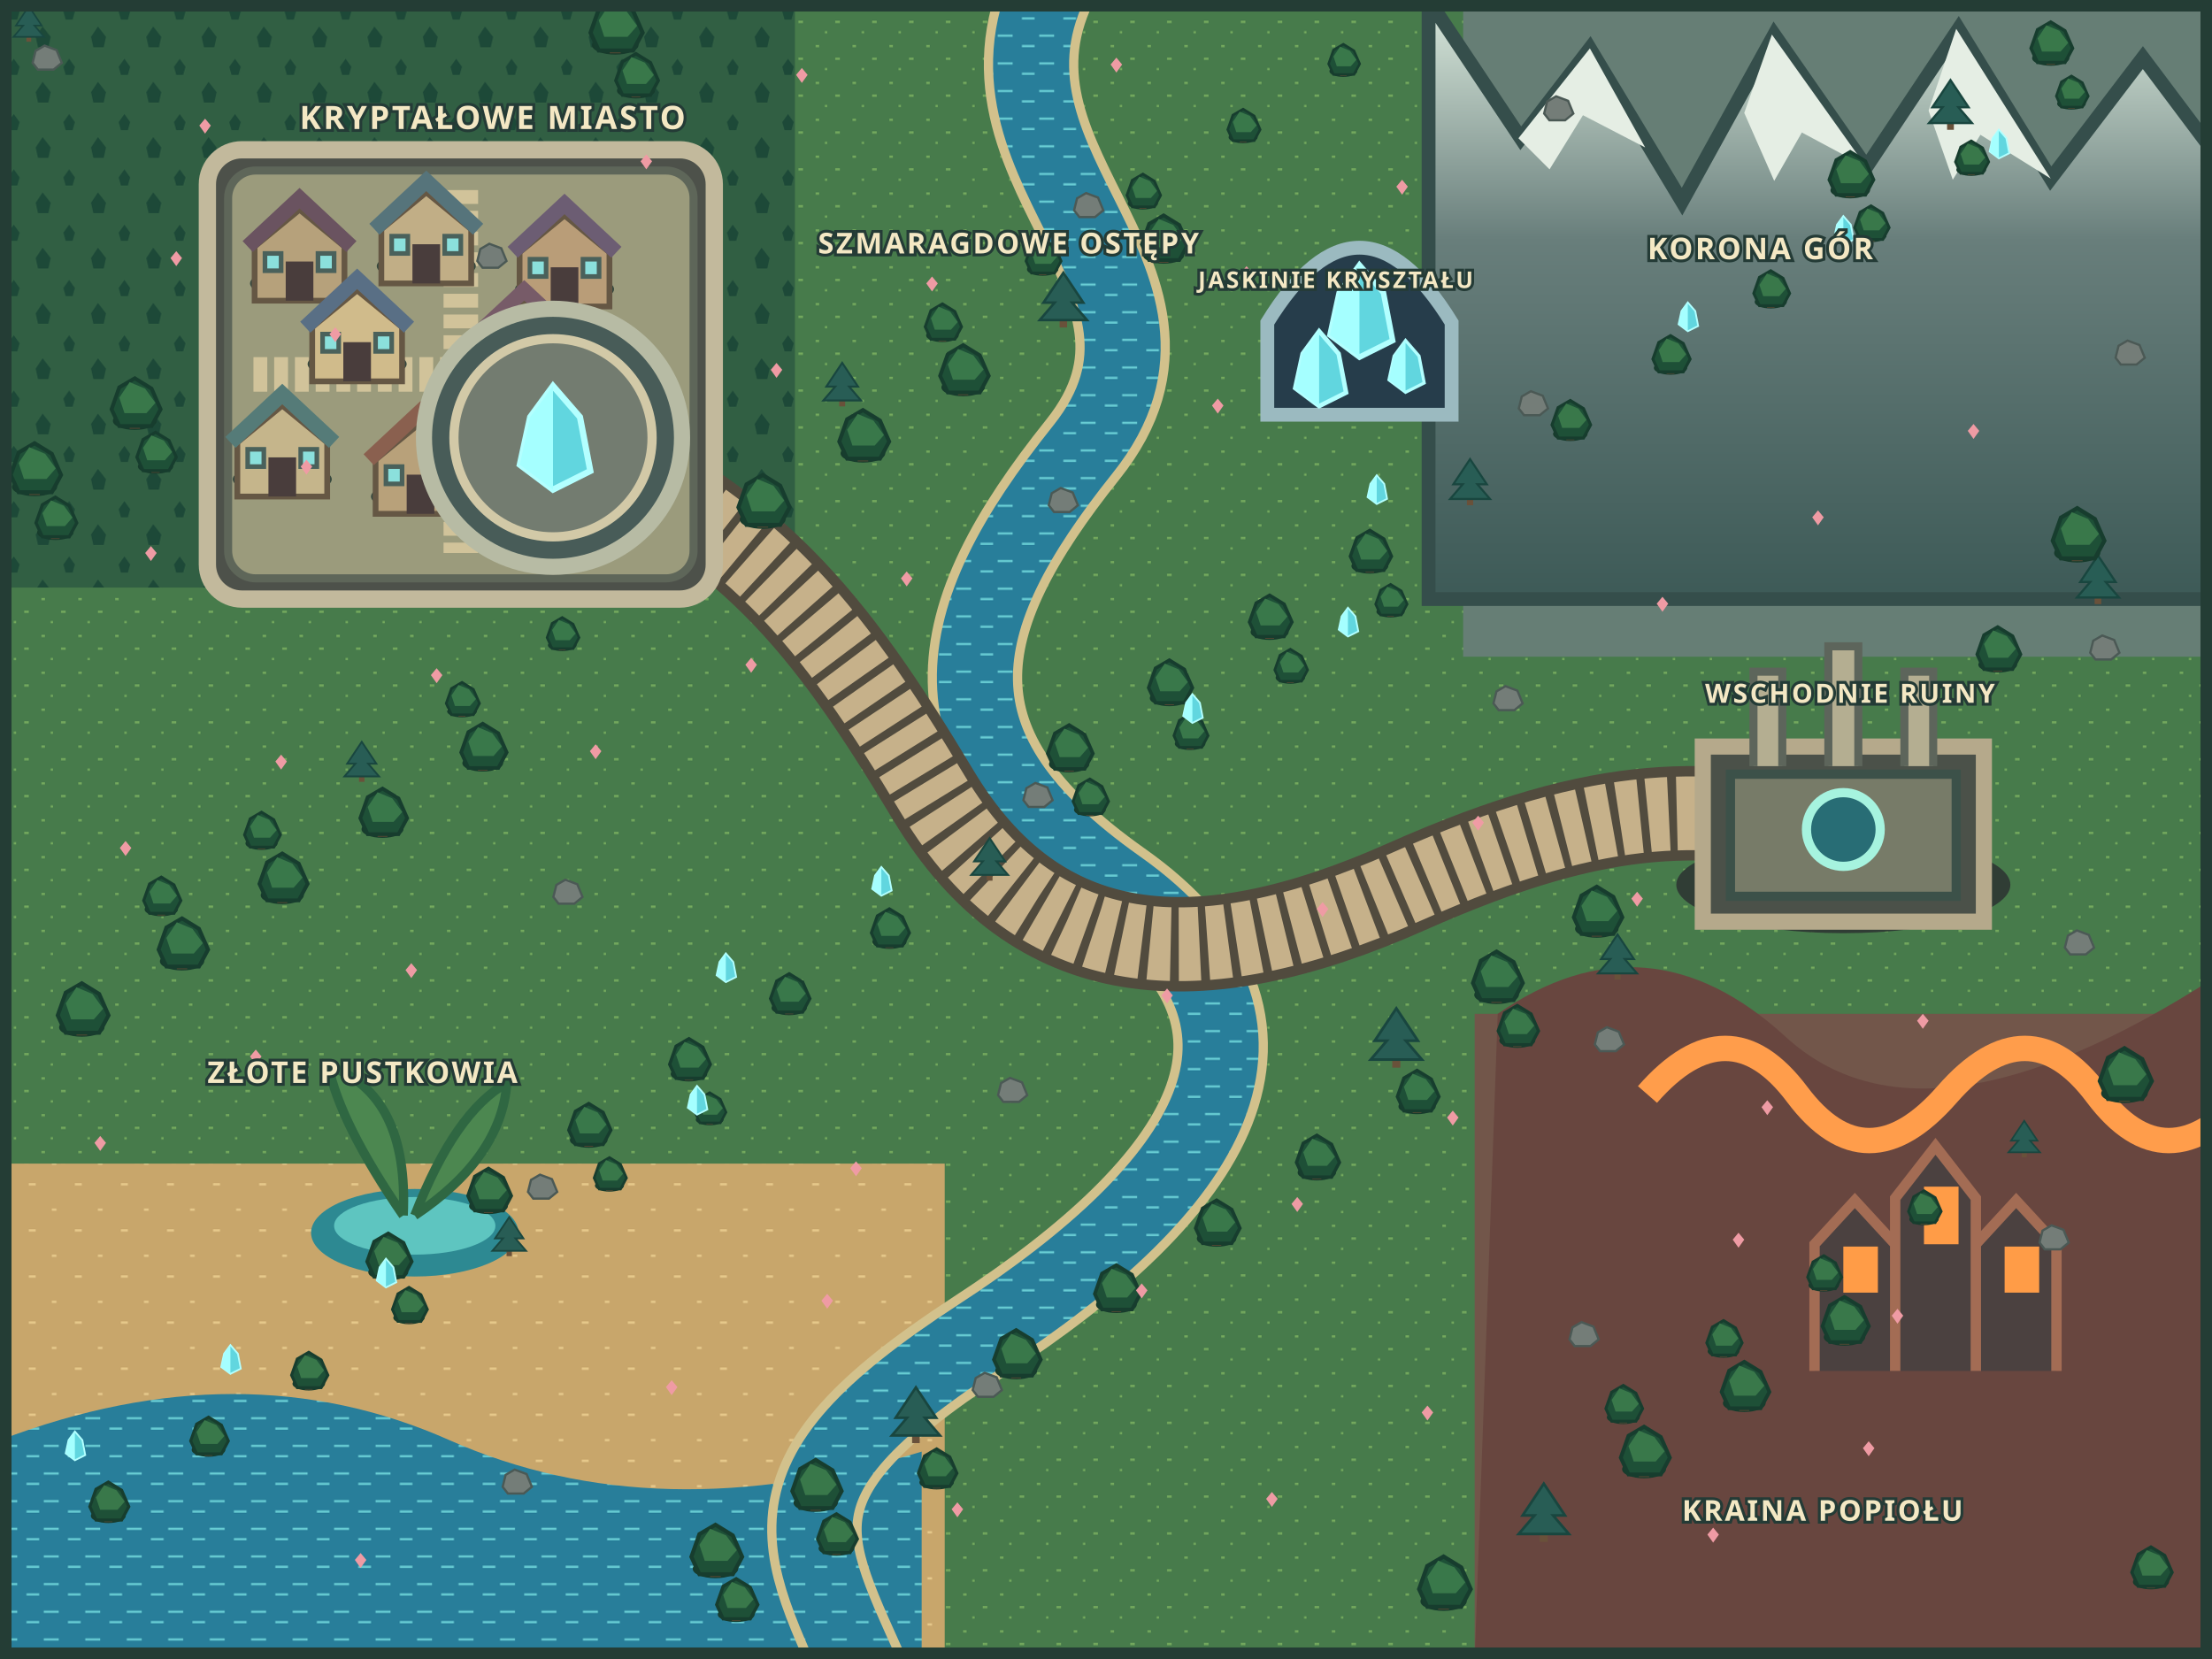
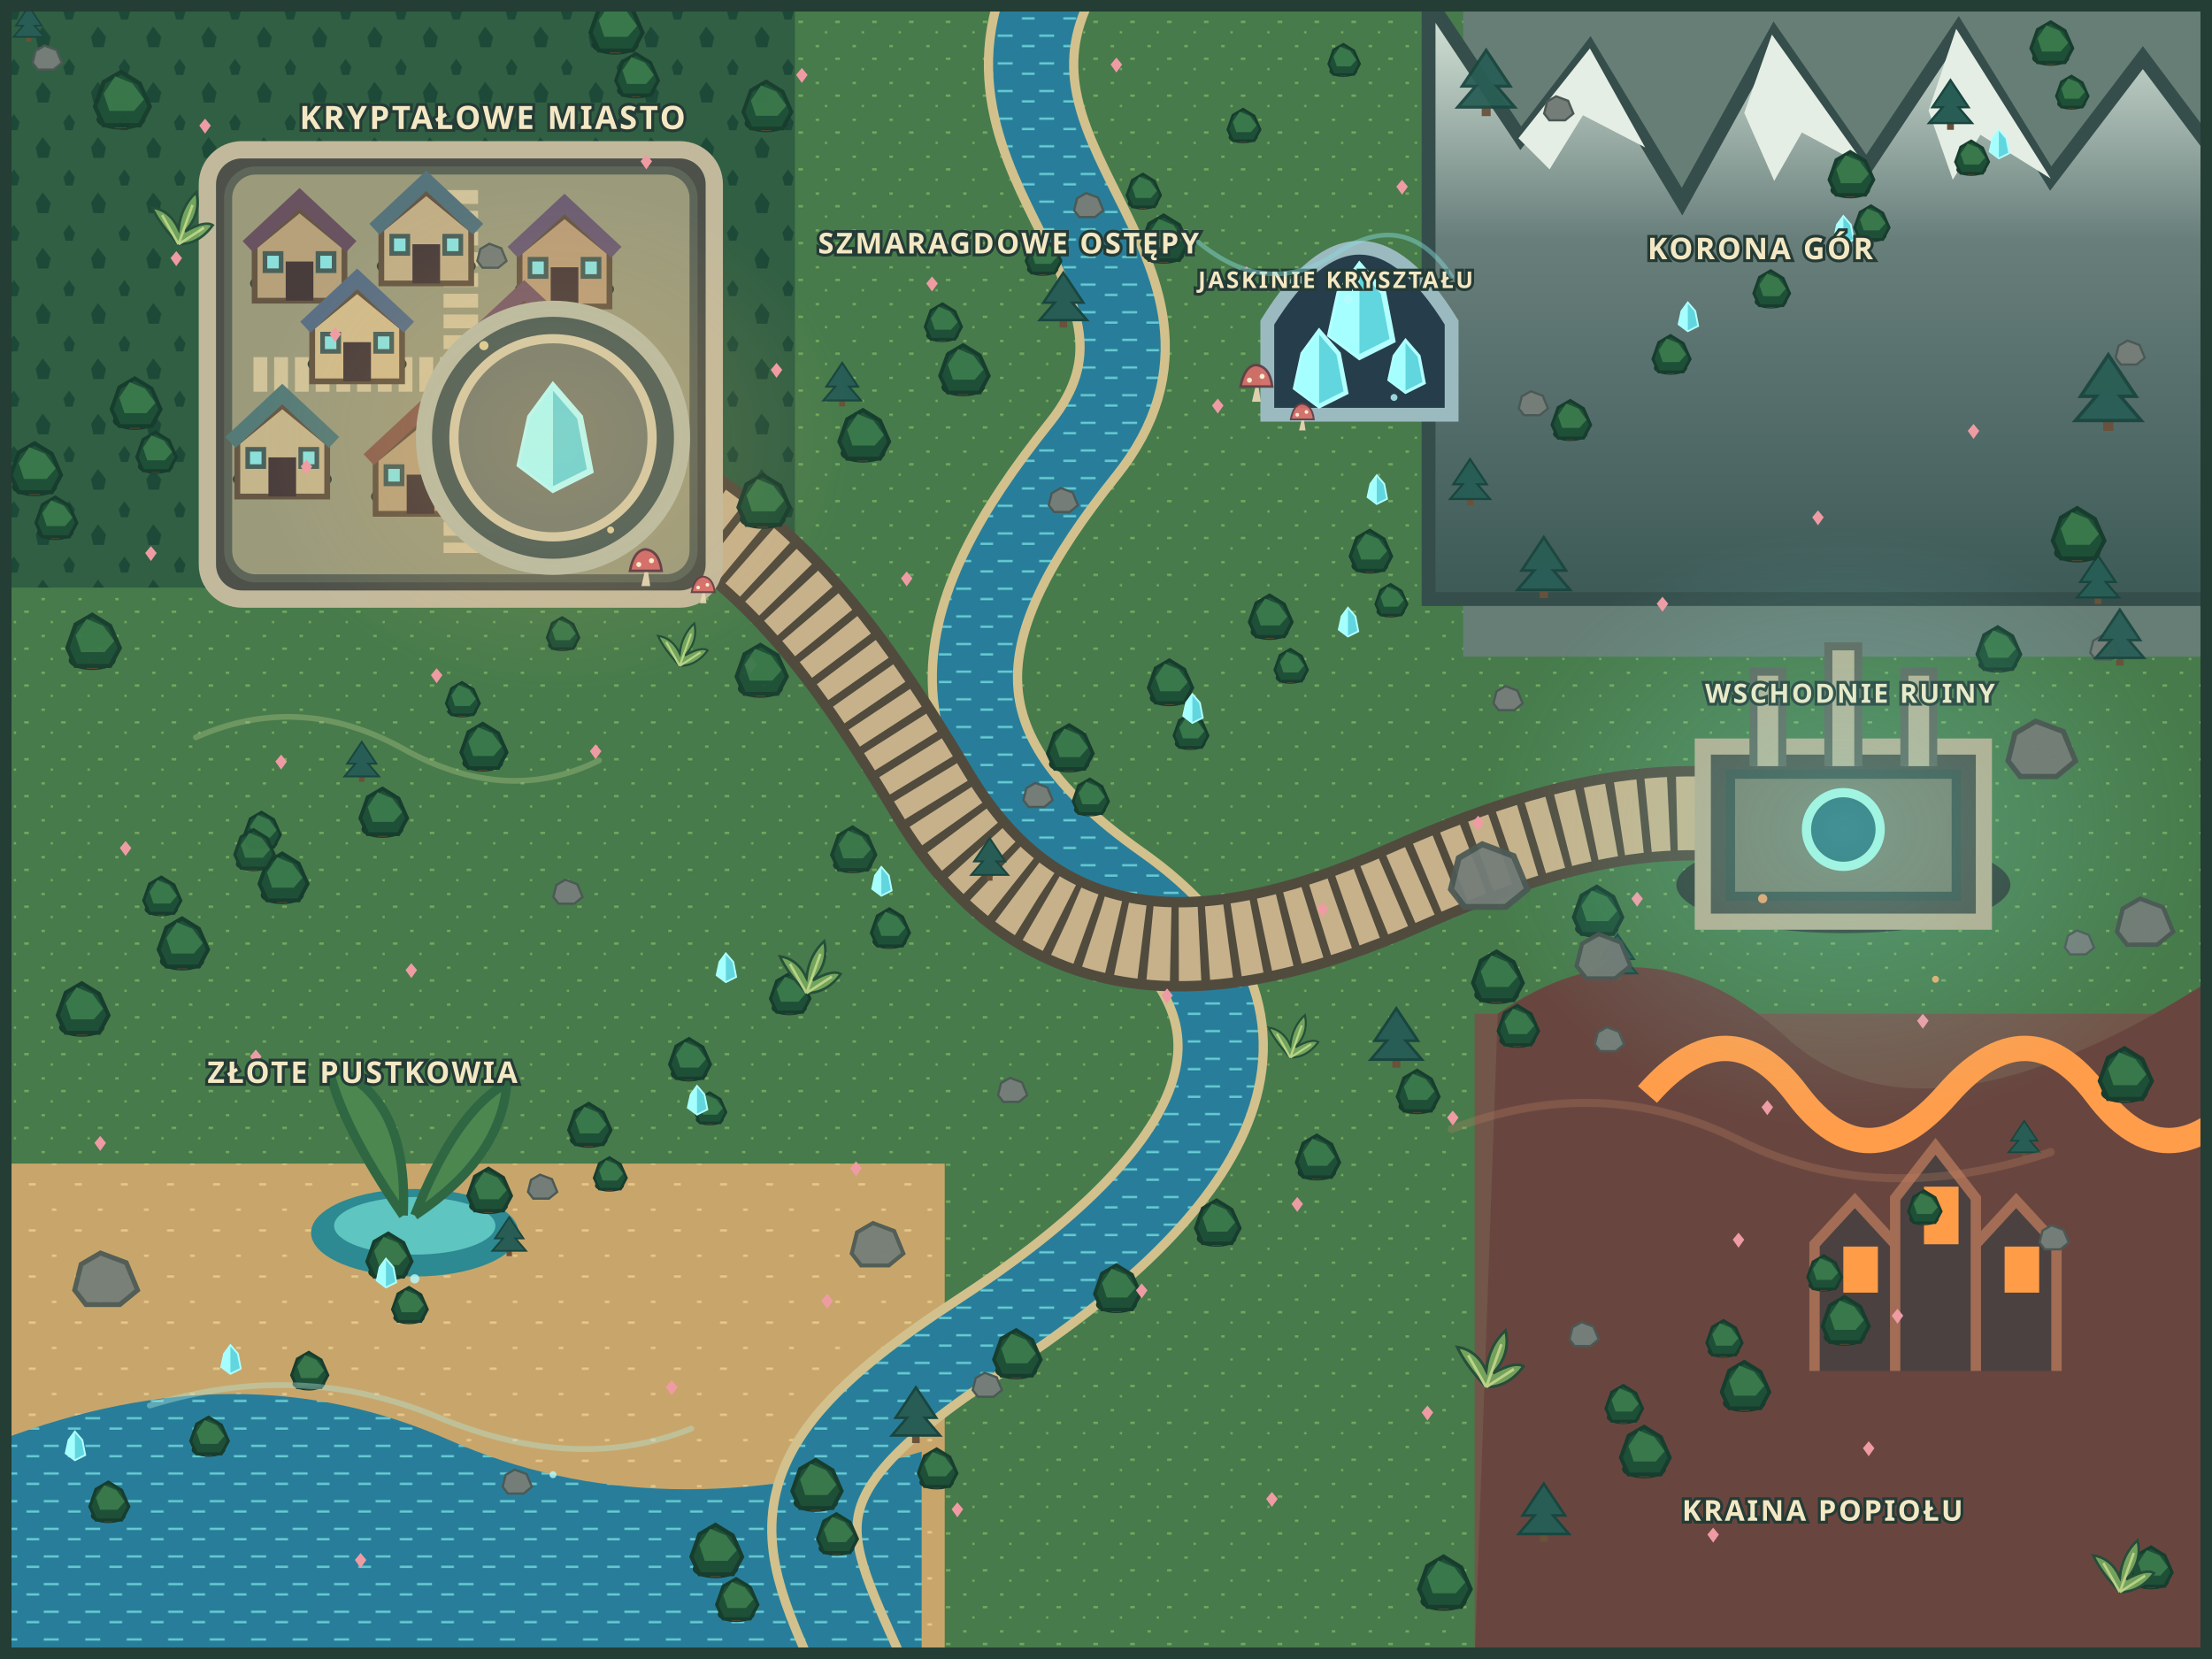
<svg xmlns="http://www.w3.org/2000/svg" width="1920" height="1440" viewBox="0 0 1920 1440">
  <defs>
    <pattern id="g" width="32" height="32" patternUnits="userSpaceOnUse">
      <rect width="32" height="32" fill="#477b4b" />
      <path d="M4 7h3v2H4zM21 18h4v2h-4zM12 27h2v2h-2z" fill="#72a75c" />
    </pattern>
    <pattern id="f" width="48" height="48" patternUnits="userSpaceOnUse">
      <rect width="48" height="48" fill="#315f43" />
      <path d="M7 10l5-7 5 7-2 7H9zM31 32l6-9 7 9-2 9h-9z" fill="#1d4938" />
    </pattern>
    <pattern id="s" width="40" height="40" patternUnits="userSpaceOnUse">
      <rect width="40" height="40" fill="#c8a66b" />
      <path d="M5 9h4v2H5zM25 27h6v2h-6z" fill="#e5c88a" />
    </pattern>
    <pattern id="w" width="36" height="24" patternUnits="userSpaceOnUse">
      <rect width="36" height="24" fill="#287e9a" />
      <path d="M2 7h13m8 9h11" stroke="#64c8d0" stroke-width="2" />
    </pattern>
    <linearGradient id="m" x2="0" y2="1">
      <stop stop-color="#d9e8dc" />
      <stop offset=".4" stop-color="#687e7b" />
      <stop offset="1" stop-color="#3d5a57" />
    </linearGradient>
    <g id="tree">
      <ellipse cy="11" rx="17" ry="7" fill="#173b2c" />
      <path d="M-4 3h8v14h-8z" fill="#694c35" />
      <path d="M-18 2l6-17 12-7 13 8 7 16-7 13h-25z" fill="#1e5037" stroke="#173d2e" stroke-width="3" />
      <path d="M-12-7l8-12 12 5 8 11-7 8h-17z" fill="#39784a" />
    </g>
    <g id="pine">
      <path d="M-3 2h6v14h-6z" fill="#69513a" />
      <path d="M0-28l-16 24h9l-12 14h38L7-4h9z" fill="#285d55" stroke="#19463f" stroke-width="2" />
    </g>
    <g id="rock">
      <path d="M-18 7l4-16 12-7 16 6 7 17-11 9h-21z" fill="#747d78" stroke="#4b5955" stroke-width="3" />
    </g>
    <g id="cr">
      <path d="M0-25l13 15 5 26-18 9-16-12 5-23z" fill="#61d6df" stroke="#b3ffff" stroke-width="3" />
      <path d="M0-25v50l-16-12 5-23z" fill="#a5ffff" />
    </g>
  </defs>
  <rect width="1920" height="1440" fill="url(#g)" />
  <path d="M0 0H690V510H0z" fill="url(#f)" />
  <path d="M1270 0H1920V570H1270z" fill="#667e75" />
  <path d="M0 1010H820V1440H0z" fill="url(#s)" />
  <path d="M1280 880H1920V1440H1280z" fill="#72564a" />
  <path d="M0 1250Q210 1170 390 1250T800 1260V1440H0z" fill="url(#w)" />
  <path d="M1240 0L1320 120 1380 42 1460 175 1540 30 1620 145 1700 25 1780 155 1860 50 1920 130V520H1240z" fill="url(#m)" stroke="#354e4b" stroke-width="12" />
  <path d="M1318 120l62-78 48 86-54-28-29 47zM1538 30l82 115-56-30-24 42-26-59zM1698 25l82 130-61-38-24 39-21-60z" fill="#e5eee4" />
  <path d="M1300 880Q1430 790 1550 900T1920 850V1440H1280z" fill="#68463f" />
  <path d="M1430 950q70-80 130 0t130 0 130 0 130 0" fill="none" stroke="#ff9d4b" stroke-width="22" />
  <path d="M920 -30C820 140 1060 240 940 390S800 650 970 770 1050 1030 850 1160 700 1340 760 1480" fill="none" stroke="#d2c18c" stroke-width="82" />
  <path d="M920 -30C820 140 1060 240 940 390S800 650 970 770 1050 1030 850 1160 700 1340 760 1480" fill="none" stroke="url(#w)" stroke-width="66" />
  <path d="M480 380C650 450 720 540 810 690S1040 850 1220 770 1480 700 1600 720" fill="none" stroke="#514b3e" stroke-width="82" />
  <path d="M480 380C650 450 720 540 810 690S1040 850 1220 770 1480 700 1600 720" fill="none" stroke="#c6b18a" stroke-width="64" stroke-dasharray="18 7" />
  <rect x="180" y="130" width="440" height="390" rx="30" fill="#4d514a" stroke="#c2b99c" stroke-width="15" />
  <rect x="198" y="148" width="404" height="354" rx="24" fill="#9b9b7c" stroke="#5e6659" stroke-width="7" />
  <path d="M220 325H580M400 165V480" stroke="#d1c39a" stroke-width="30" stroke-dasharray="12 6" />
  <g transform="translate(260 220)">
    <ellipse cy="26" rx="43" ry="13" fill="#36483e" />
    <path d="M-39-6L0-38 39-6v47h-78z" fill="#b6a17b" stroke="#655744" stroke-width="5" />
    <path d="M-45-6L0-48 45-6" fill="none" stroke="#6a5360" stroke-width="13" />
    <path d="M-12 7h24v34h-24z" fill="#493d3c" />
    <path d="M-30 0h14v15h-14zM16 0h14v15H16z" fill="#8be0dc" stroke="#4a615b" stroke-width="4" />
  </g>
  <g transform="translate(370 205)">
    <ellipse cy="26" rx="43" ry="13" fill="#36483e" />
    <path d="M-39-6L0-38 39-6v47h-78z" fill="#c1ae86" stroke="#655744" stroke-width="5" />
    <path d="M-45-6L0-48 45-6" fill="none" stroke="#56747b" stroke-width="13" />
    <path d="M-12 7h24v34h-24z" fill="#493d3c" />
    <path d="M-30 0h14v15h-14zM16 0h14v15H16z" fill="#8be0dc" stroke="#4a615b" stroke-width="4" />
  </g>
  <g transform="translate(490 225)">
    <ellipse cy="26" rx="43" ry="13" fill="#36483e" />
    <path d="M-39-6L0-38 39-6v47h-78z" fill="#b99d78" stroke="#655744" stroke-width="5" />
    <path d="M-45-6L0-48 45-6" fill="none" stroke="#6c5d73" stroke-width="13" />
    <path d="M-12 7h24v34h-24z" fill="#493d3c" />
    <path d="M-30 0h14v15h-14zM16 0h14v15H16z" fill="#8be0dc" stroke="#4a615b" stroke-width="4" />
  </g>
  <g transform="translate(245 390)">
    <ellipse cy="26" rx="43" ry="13" fill="#36483e" />
    <path d="M-39-6L0-38 39-6v47h-78z" fill="#c5b58b" stroke="#655744" stroke-width="5" />
    <path d="M-45-6L0-48 45-6" fill="none" stroke="#557b78" stroke-width="13" />
    <path d="M-12 7h24v34h-24z" fill="#493d3c" />
    <path d="M-30 0h14v15h-14zM16 0h14v15H16z" fill="#8be0dc" stroke="#4a615b" stroke-width="4" />
  </g>
  <g transform="translate(365 405)">
    <ellipse cy="26" rx="43" ry="13" fill="#36483e" />
    <path d="M-39-6L0-38 39-6v47h-78z" fill="#b8a17a" stroke="#655744" stroke-width="5" />
    <path d="M-45-6L0-48 45-6" fill="none" stroke="#8a604f" stroke-width="13" />
    <path d="M-12 7h24v34h-24z" fill="#493d3c" />
    <path d="M-30 0h14v15h-14zM16 0h14v15H16z" fill="#8be0dc" stroke="#4a615b" stroke-width="4" />
  </g>
  <g transform="translate(500 390)">
    <ellipse cy="26" rx="43" ry="13" fill="#36483e" />
    <path d="M-39-6L0-38 39-6v47h-78z" fill="#c3b087" stroke="#655744" stroke-width="5" />
    <path d="M-45-6L0-48 45-6" fill="none" stroke="#55706c" stroke-width="13" />
    <path d="M-12 7h24v34h-24z" fill="#493d3c" />
    <path d="M-30 0h14v15h-14zM16 0h14v15H16z" fill="#8be0dc" stroke="#4a615b" stroke-width="4" />
  </g>
  <g transform="translate(310 290)">
    <ellipse cy="26" rx="43" ry="13" fill="#36483e" />
    <path d="M-39-6L0-38 39-6v47h-78z" fill="#d0bb8b" stroke="#655744" stroke-width="5" />
    <path d="M-45-6L0-48 45-6" fill="none" stroke="#596f85" stroke-width="13" />
    <path d="M-12 7h24v34h-24z" fill="#493d3c" />
    <path d="M-30 0h14v15h-14zM16 0h14v15H16z" fill="#8be0dc" stroke="#4a615b" stroke-width="4" />
  </g>
  <g transform="translate(455 300)">
    <ellipse cy="26" rx="43" ry="13" fill="#36483e" />
    <path d="M-39-6L0-38 39-6v47h-78z" fill="#c9b183" stroke="#655744" stroke-width="5" />
    <path d="M-45-6L0-48 45-6" fill="none" stroke="#775b68" stroke-width="13" />
    <path d="M-12 7h24v34h-24z" fill="#493d3c" />
    <path d="M-30 0h14v15h-14zM16 0h14v15H16z" fill="#8be0dc" stroke="#4a615b" stroke-width="4" />
  </g>
  <g transform="translate(480 380)">
    <circle r="112" fill="#485c58" stroke="#b7bba4" stroke-width="14" />
    <circle r="86" fill="#737c70" stroke="#d2c9a7" stroke-width="8" />
    <use href="#cr" transform="scale(1.8)" />
  </g>
  <g transform="translate(1600 720)">
    <ellipse cy="48" rx="145" ry="42" fill="#303d35" />
    <path d="M-122-72h244v152h-244z" fill="#4b5149" stroke="#b5a98b" stroke-width="14" />
    <path d="M-98-48h196v106h-196z" fill="#777b68" stroke="#3c5149" stroke-width="8" />
    <path d="M-78-55v-82h25v82M-13-55v-104h26v104M53-55v-82h25v82" fill="#b4ae91" stroke="#5d655b" stroke-width="7" />
    <circle r="32" fill="#286d75" stroke="#a6f3df" stroke-width="8" />
  </g>
  <g transform="translate(360 1050)">
    <ellipse cy="20" rx="90" ry="38" fill="#2d8992" />
    <ellipse cy="14" rx="70" ry="25" fill="#5ec5c0" />
    <path d="M-10 5q-55-80-65-130 70 25 65 130M0 5q35-90 80-115-5 65-80 115" fill="#4c8750" stroke="#2f6742" stroke-width="8" />
  </g>
  <g transform="translate(1680 1130)">
    <path d="M-105 60v-110l35-38 35 38v110M-35 60v-150l35-45 35 45V60M35 60v-110l35-38 35 38v110" fill="#4b4140" stroke="#a36c54" stroke-width="9" />
    <path d="M-80-48h30v40h-30zM-10-100h30v50h-30zM60-48h30v40H60z" fill="#ff9c47" />
  </g>
  <g transform="translate(1180 300)">
    <path d="M-80 60v-80q80-130 160 0v80z" fill="#263d4b" stroke="#9bbac0" stroke-width="12" />
    <use href="#cr" transform="translate(-35 20) scale(1.3)" />
    <use href="#cr" transform="translate(40 18) scale(.9)" />
    <use href="#cr" transform="translate(0 -30) scale(1.6)" />
  </g>
  <use href="#pine" transform="translate(25 25) scale(0.7)" />
  <use href="#tree" transform="translate(419 651) scale(1.04)" />
  <use href="#tree" transform="translate(616 964) scale(0.71)" />
  <use href="#tree" transform="translate(813 1277) scale(0.88)" />
  <use href="#tree" transform="translate(1010 210) scale(1.05)" />
  <use href="#tree" transform="translate(1207 523) scale(0.72)" />
  <use href="#pine" transform="translate(1404 836) scale(0.89)" />
  <use href="#tree" transform="translate(1601 1149) scale(1.06)" />
  <use href="#tree" transform="translate(1798 82) scale(0.73)" />
  <use href="#tree" transform="translate(135 395) scale(0.9)" />
  <use href="#tree" transform="translate(332 708) scale(1.07)" />
  <use href="#tree" transform="translate(529 1021) scale(0.74)" />
  <use href="#tree" transform="translate(726 1334) scale(0.91)" />
  <use href="#pine" transform="translate(923 267) scale(1.08)" />
  <use href="#tree" transform="translate(1120 580) scale(0.75)" />
  <use href="#tree" transform="translate(1317 893) scale(0.92)" />
  <use href="#tree" transform="translate(1514 1206) scale(1.09)" />
  <use href="#tree" transform="translate(1711 139) scale(0.76)" />
  <use href="#tree" transform="translate(48 452) scale(0.93)" />
  <use href="#tree" transform="translate(245 765) scale(1.1)" />
  <use href="#pine" transform="translate(442 1078) scale(0.77)" />
  <use href="#tree" transform="translate(639 1391) scale(0.94)" />
  <use href="#tree" transform="translate(836 324) scale(1.11)" />
  <use href="#tree" transform="translate(1033 637) scale(0.78)" />
  <use href="#tree" transform="translate(1230 950) scale(0.95)" />
  <use href="#tree" transform="translate(1427 1263) scale(1.12)" />
  <use href="#tree" transform="translate(1624 196) scale(0.79)" />
  <use href="#pine" transform="translate(1821 509) scale(0.96)" />
  <use href="#tree" transform="translate(158 822) scale(1.13)" />
  <use href="#tree" transform="translate(355 1135) scale(0.8)" />
  <use href="#tree" transform="translate(552 68) scale(0.97)" />
  <use href="#tree" transform="translate(749 381) scale(1.14)" />
  <use href="#tree" transform="translate(946 694) scale(0.81)" />
  <use href="#tree" transform="translate(1143 1007) scale(0.98)" />
  <use href="#pine" transform="translate(1340 1320) scale(1.15)" />
  <use href="#tree" transform="translate(1537 253) scale(0.82)" />
  <use href="#tree" transform="translate(1734 566) scale(0.99)" />
  <use href="#tree" transform="translate(71 879) scale(1.16)" />
  <use href="#tree" transform="translate(268 1192) scale(0.83)" />
  <use href="#tree" transform="translate(662 438) scale(1.17)" />
  <use href="#pine" transform="translate(859 751) scale(0.84)" />
  <use href="#tree" transform="translate(1056 1064) scale(1.01)" />
  <use href="#tree" transform="translate(1253 1377) scale(1.18)" />
  <use href="#tree" transform="translate(1450 310) scale(0.85)" />
  <use href="#tree" transform="translate(1844 936) scale(1.19)" />
  <use href="#tree" transform="translate(181 1249) scale(0.86)" />
  <use href="#tree" transform="translate(772 808) scale(0.87)" />
  <use href="#tree" transform="translate(969 1121) scale(1.04)" />
  <use href="#tree" transform="translate(1166 54) scale(0.71)" />
  <use href="#tree" transform="translate(1363 367) scale(0.88)" />
  <use href="#pine" transform="translate(1757 993) scale(0.72)" />
  <use href="#tree" transform="translate(94 1306) scale(0.89)" />
  <use href="#tree" transform="translate(488 552) scale(0.73)" />
  <use href="#tree" transform="translate(685 865) scale(0.9)" />
  <use href="#tree" transform="translate(882 1178) scale(1.07)" />
  <use href="#tree" transform="translate(1079 111) scale(0.74)" />
  <use href="#pine" transform="translate(1276 424) scale(0.91)" />
  <use href="#tree" transform="translate(1670 1050) scale(0.75)" />
  <use href="#tree" transform="translate(1867 1363) scale(0.92)" />
  <use href="#tree" transform="translate(401 609) scale(0.76)" />
  <use href="#tree" transform="translate(598 922) scale(0.93)" />
  <use href="#pine" transform="translate(795 1235) scale(1.1)" />
  <use href="#tree" transform="translate(992 168) scale(0.77)" />
  <use href="#tree" transform="translate(1189 481) scale(0.94)" />
  <use href="#tree" transform="translate(1386 794) scale(1.11)" />
  <use href="#tree" transform="translate(1583 1107) scale(0.78)" />
  <use href="#tree" transform="translate(1780 40) scale(0.95)" />
  <use href="#tree" transform="translate(117 353) scale(1.12)" />
  <use href="#pine" transform="translate(314 666) scale(0.79)" />
  <use href="#tree" transform="translate(511 979) scale(0.96)" />
  <use href="#tree" transform="translate(708 1292) scale(1.13)" />
  <use href="#tree" transform="translate(905 225) scale(0.8)" />
  <use href="#tree" transform="translate(1102 538) scale(0.97)" />
  <use href="#tree" transform="translate(1299 851) scale(1.14)" />
  <use href="#tree" transform="translate(1496 1164) scale(0.81)" />
  <use href="#pine" transform="translate(1693 97) scale(0.98)" />
  <use href="#tree" transform="translate(30 410) scale(1.15)" />
  <use href="#tree" transform="translate(227 723) scale(0.82)" />
  <use href="#tree" transform="translate(424 1036) scale(0.99)" />
  <use href="#tree" transform="translate(621 1349) scale(1.16)" />
  <use href="#tree" transform="translate(818 282) scale(0.83)" />
  <use href="#tree" transform="translate(1015 595) scale(1)" />
  <use href="#pine" transform="translate(1212 908) scale(1.17)" />
  <use href="#tree" transform="translate(1409 1221) scale(0.84)" />
  <use href="#tree" transform="translate(1606 154) scale(1.01)" />
  <use href="#tree" transform="translate(1803 467) scale(1.18)" />
  <use href="#tree" transform="translate(140 780) scale(0.85)" />
  <use href="#tree" transform="translate(337 1093) scale(1.02)" />
  <use href="#tree" transform="translate(534 26) scale(1.19)" />
  <use href="#pine" transform="translate(731 339) scale(0.86)" />
  <use href="#tree" transform="translate(928 652) scale(1.03)" />
  <use href="#rock" transform="translate(40 50) scale(.65)" />
  <path d="M153 231l-5-7 5-6 5 6z" fill="#ef9ba4" />
  <path d="M266 412l-5-7 5-6 5 6z" fill="#ef9ba4" />
  <path d="M379 593l-5-7 5-6 5 6z" fill="#ef9ba4" />
  <use href="#rock" transform="translate(492 774) scale(.65)" />
  <use href="#cr" transform="translate(605 955) scale(.5)" />
  <path d="M718 1136l-5-7 5-6 5 6z" fill="#ef9ba4" />
  <path d="M831 1317l-5-7 5-6 5 6z" fill="#ef9ba4" />
  <use href="#rock" transform="translate(944 178) scale(.65)" />
  <path d="M1057 359l-5-7 5-6 5 6z" fill="#ef9ba4" />
  <use href="#cr" transform="translate(1170 540) scale(.5)" />
  <path d="M1283 721l-5-7 5-6 5 6z" fill="#ef9ba4" />
  <use href="#rock" transform="translate(1396 902) scale(.65)" />
  <path d="M1509 1083l-5-7 5-6 5 6z" fill="#ef9ba4" />
  <path d="M1622 1264l-5-7 5-6 5 6z" fill="#ef9ba4" />
  <use href="#cr" transform="translate(1735 125) scale(.5)" />
  <use href="#rock" transform="translate(1848 306) scale(.65)" />
  <path d="M131 487l-5-7 5-6 5 6z" fill="#ef9ba4" />
  <path d="M244 668l-5-7 5-6 5 6z" fill="#ef9ba4" />
  <path d="M357 849l-5-7 5-6 5 6z" fill="#ef9ba4" />
  <use href="#rock" transform="translate(470 1030) scale(.65)" />
  <path d="M583 1211l-5-7 5-6 5 6z" fill="#ef9ba4" />
  <path d="M696 72l-5-7 5-6 5 6z" fill="#ef9ba4" />
  <path d="M809 253l-5-7 5-6 5 6z" fill="#ef9ba4" />
  <use href="#rock" transform="translate(922 434) scale(.65)" />
  <use href="#cr" transform="translate(1035 615) scale(.5)" />
  <path d="M1148 796l-5-7 5-6 5 6z" fill="#ef9ba4" />
  <path d="M1261 977l-5-7 5-6 5 6z" fill="#ef9ba4" />
  <use href="#rock" transform="translate(1374 1158) scale(.65)" />
  <path d="M1487 1339l-5-7 5-6 5 6z" fill="#ef9ba4" />
  <use href="#cr" transform="translate(1600 200) scale(.5)" />
  <path d="M1713 381l-5-7 5-6 5 6z" fill="#ef9ba4" />
  <use href="#rock" transform="translate(1826 562) scale(.65)" />
  <path d="M109 743l-5-7 5-6 5 6z" fill="#ef9ba4" />
  <path d="M222 924l-5-7 5-6 5 6z" fill="#ef9ba4" />
  <use href="#cr" transform="translate(335 1105) scale(.5)" />
  <use href="#rock" transform="translate(448 1286) scale(.65)" />
  <path d="M561 147l-5-7 5-6 5 6z" fill="#ef9ba4" />
  <path d="M674 328l-5-7 5-6 5 6z" fill="#ef9ba4" />
  <path d="M787 509l-5-7 5-6 5 6z" fill="#ef9ba4" />
  <use href="#rock" transform="translate(900 690) scale(.65)" />
  <path d="M1013 871l-5-7 5-6 5 6z" fill="#ef9ba4" />
  <path d="M1126 1052l-5-7 5-6 5 6z" fill="#ef9ba4" />
  <path d="M1239 1233l-5-7 5-6 5 6z" fill="#ef9ba4" />
  <use href="#rock" transform="translate(1352 94) scale(.65)" />
  <use href="#cr" transform="translate(1465 275) scale(.5)" />
  <path d="M1578 456l-5-7 5-6 5 6z" fill="#ef9ba4" />
  <use href="#rock" transform="translate(1804 818) scale(.65)" />
  <path d="M87 999l-5-7 5-6 5 6z" fill="#ef9ba4" />
  <use href="#cr" transform="translate(200 1180) scale(.5)" />
  <path d="M313 1361l-5-7 5-6 5 6z" fill="#ef9ba4" />
  <use href="#rock" transform="translate(426 222) scale(.65)" />
  <path d="M652 584l-5-7 5-6 5 6z" fill="#ef9ba4" />
  <use href="#cr" transform="translate(765 765) scale(.5)" />
  <use href="#rock" transform="translate(878 946) scale(.65)" />
  <path d="M991 1127l-5-7 5-6 5 6z" fill="#ef9ba4" />
  <path d="M1104 1308l-5-7 5-6 5 6z" fill="#ef9ba4" />
  <path d="M1217 169l-5-7 5-6 5 6z" fill="#ef9ba4" />
  <use href="#rock" transform="translate(1330 350) scale(.65)" />
  <path d="M1443 531l-5-7 5-6 5 6z" fill="#ef9ba4" />
  <path d="M1669 893l-5-7 5-6 5 6z" fill="#ef9ba4" />
  <use href="#rock" transform="translate(1782 1074) scale(.65)" />
  <use href="#cr" transform="translate(65 1255) scale(.5)" />
  <path d="M178 116l-5-7 5-6 5 6z" fill="#ef9ba4" />
  <path d="M291 297l-5-7 5-6 5 6z" fill="#ef9ba4" />
  <path d="M517 659l-5-7 5-6 5 6z" fill="#ef9ba4" />
  <use href="#cr" transform="translate(630 840) scale(.5)" />
  <path d="M743 1021l-5-7 5-6 5 6z" fill="#ef9ba4" />
  <use href="#rock" transform="translate(856 1202) scale(.65)" />
  <path d="M969 63l-5-7 5-6 5 6z" fill="#ef9ba4" />
  <path d="M1082 244l-5-7 5-6 5 6z" fill="#ef9ba4" />
  <use href="#cr" transform="translate(1195 425) scale(.5)" />
  <use href="#rock" transform="translate(1308 606) scale(.65)" />
  <path d="M1421 787l-5-7 5-6 5 6z" fill="#ef9ba4" />
  <path d="M1534 968l-5-7 5-6 5 6z" fill="#ef9ba4" />
  <path d="M1647 1149l-5-7 5-6 5 6z" fill="#ef9ba4" />
  <g font-family="sans-serif" font-weight="bold" fill="#f4e8c4" stroke="#243b36" stroke-width="5" paint-order="stroke" letter-spacing="2">
    <text x="260" y="112" font-size="28">KRYPTAŁOWE MIASTO</text>
    <text x="710" y="220" font-size="25">SZMARAGDOWE OSTĘPY</text>
    <text x="1430" y="225" font-size="26">KORONA GÓR</text>
    <text x="180" y="940" font-size="26">ZŁOTE PUSTKOWIA</text>
    <text x="1460" y="1320" font-size="25">KRAINA POPIOŁU</text>
    <text x="1480" y="610" font-size="23">WSCHODNIE RUINY</text>
    <text x="1040" y="250" font-size="20">JASKINIE KRYSZTAŁU</text>
  </g>
  <rect x="5" y="5" width="1910" height="1430" fill="none" stroke="#243d35" stroke-width="10" />
+   <defs>
+     <radialGradient id="aetherGlow">
+       <stop stop-color="#8df7e9" stop-opacity=".26" />
+       <stop offset="1" stop-color="#8df7e9" stop-opacity="0" />
+     </radialGradient>
+     <radialGradient id="warmGlow">
+       <stop stop-color="#ffc66f" stop-opacity=".2" />
+       <stop offset="1" stop-color="#ffc66f" stop-opacity="0" />
+     </radialGradient>
+     <g id="fern">
+       <path d="M0 20Q-15 4-21-9Q-7-7 0 8Q2-10 14-21Q18-4 5 10Q21 1 27 5Q16 20 0 20Z" fill="#75a85d" stroke="#244c39" stroke-width="2" />
+       <path d="M0 20L-13-3M0 20L11-11M0 20L20 7" stroke="#c0d98b" stroke-width="2" fill="none" />
+     </g>
+     <g id="mushroom">
+       <path d="M0 4L-3 17H4L2 4Z" fill="#e8d6b2" />
+       <path d="M-12 5Q-9-11 0-12Q11-11 13 5Z" fill="#d66f69" stroke="#643e46" stroke-width="2" />
+       <circle cx="-5" cy="0" r="2" fill="#fff0d4" />
+       <circle cx="5" cy="-3" r="2" fill="#fff0d4" />
+     </g>
+   </defs>
+   <ellipse cx="480" cy="380" rx="260" ry="220" fill="url(#warmGlow)" />
+   <ellipse cx="1600" cy="720" rx="310" ry="260" fill="url(#aetherGlow)" />
+   <g opacity=".94">
+     <use href="#tree" transform="translate(105 90) scale(1.25)" />
+     <use href="#tree" transform="translate(665 95) scale(1.1)" />
+     <use href="#tree" transform="translate(80 560) scale(1.2)" />
+     <use href="#tree" transform="translate(660 585) scale(1.15)" />
+     <use href="#tree" transform="translate(740 740) scale(1.0)" />
+     <use href="#tree" transform="translate(220 740) scale(.9)" />
+     <use href="#pine" transform="translate(1290 80) scale(1.3)" />
+     <use href="#pine" transform="translate(1830 350) scale(1.5)" />
+     <use href="#pine" transform="translate(1340 500) scale(1.2)" />
+     <use href="#pine" transform="translate(1840 560) scale(1.1)" />
+     <use href="#rock" transform="translate(1290 760) scale(1.7)" />
+     <use href="#rock" transform="translate(1390 830) scale(1.2)" />
+     <use href="#rock" transform="translate(1770 650) scale(1.5)" />
+     <use href="#rock" transform="translate(1860 800) scale(1.25)" />
+     <use href="#rock" transform="translate(90 1110) scale(1.4)" />
+     <use href="#rock" transform="translate(760 1080) scale(1.15)" />
+     <use href="#fern" transform="translate(155 190) scale(1.1)" />
+     <use href="#fern" transform="translate(590 560) scale(.9)" />
+     <use href="#fern" transform="translate(700 840) scale(1.1)" />
+     <use href="#fern" transform="translate(1120 900) scale(.9)" />
+     <use href="#fern" transform="translate(1290 1180) scale(1.2)" />
+     <use href="#fern" transform="translate(1840 1360) scale(1.1)" />
+     <use href="#mushroom" transform="translate(560 490) scale(1.1)" />
+     <use href="#mushroom" transform="translate(610 510) scale(.8)" />
+     <use href="#mushroom" transform="translate(1090 330) scale(1.1)" />
+     <use href="#mushroom" transform="translate(1130 360) scale(.8)" />
+   </g>
+   <g fill="none" stroke-linecap="round">
+     <path d="M170 640Q260 600 350 650T520 660" stroke="#b5c989" stroke-width="5" opacity=".35" />
+     <path d="M1260 980Q1390 930 1510 990T1780 1000" stroke="#bd8262" stroke-width="7" opacity=".28" />
+     <path d="M1040 210Q1100 260 1160 220T1260 240" stroke="#8adce0" stroke-width="4" opacity=".45" />
+     <path d="M130 1220Q260 1180 380 1230T600 1240" stroke="#b2e6dc" stroke-width="5" opacity=".4" />
+   </g>
+   <g opacity=".8">
+     <circle cx="420" cy="300" r="4" fill="#ffe5a0" />
+     <circle cx="530" cy="460" r="3" fill="#ffe5a0" />
+     <circle cx="1170" cy="260" r="4" fill="#b8fbff" />
+     <circle cx="1210" cy="345" r="3" fill="#b8fbff" />
+     <circle cx="1530" cy="780" r="4" fill="#ffbd83" />
+     <circle cx="1680" cy="850" r="3" fill="#ffbd83" />
+     <circle cx="360" cy="1110" r="4" fill="#b8fbff" />
+     <circle cx="480" cy="1280" r="3" fill="#b8fbff" />
+   </g>
</svg>
